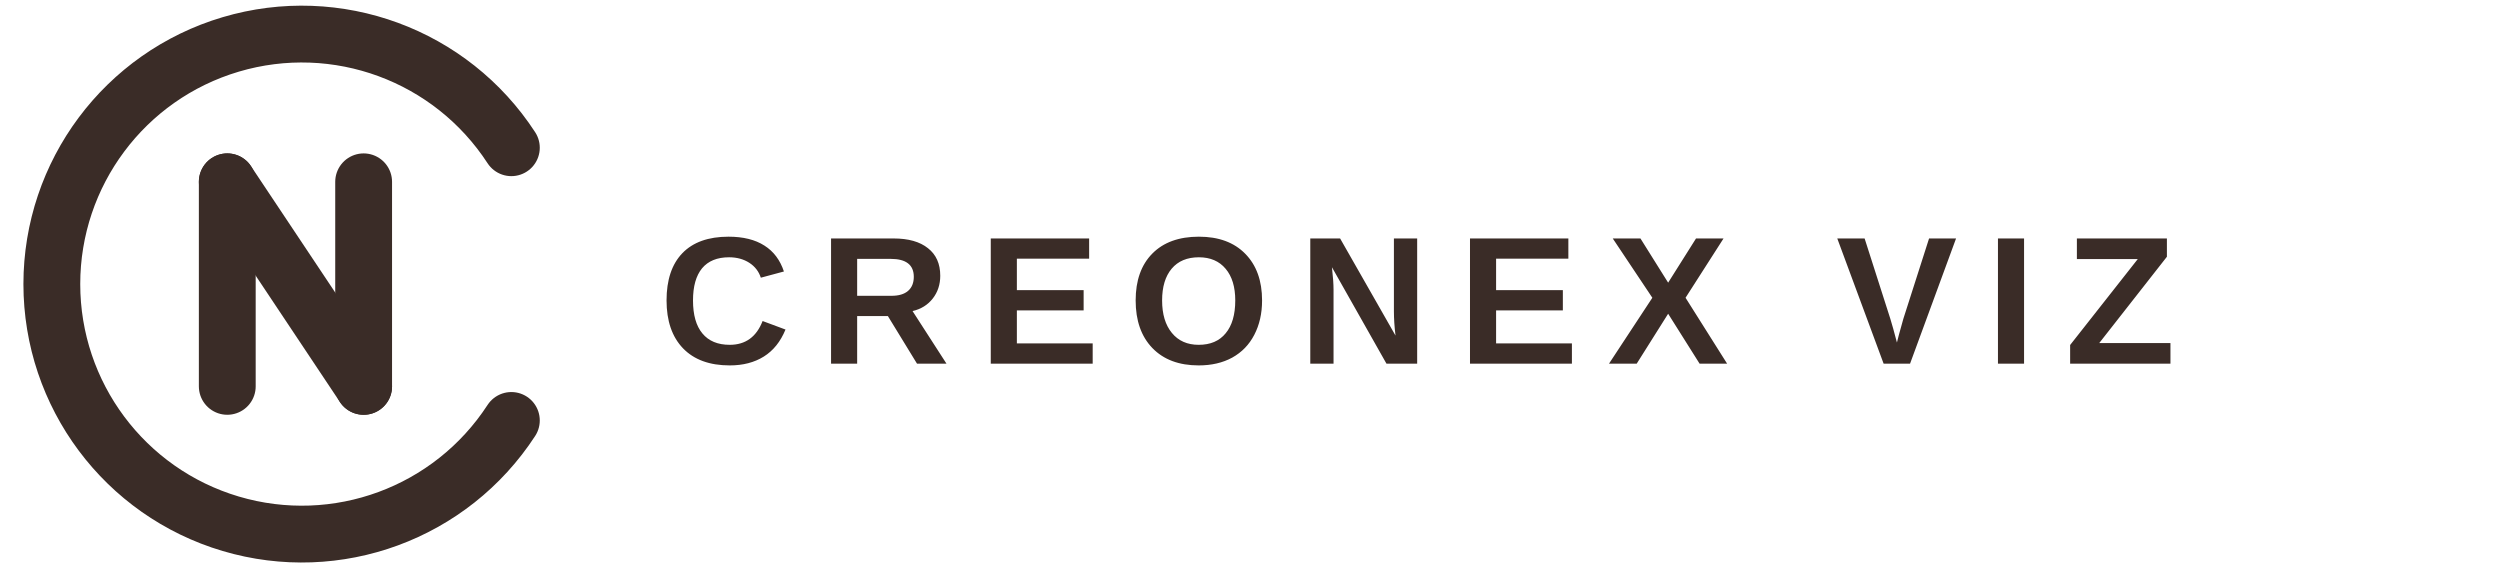
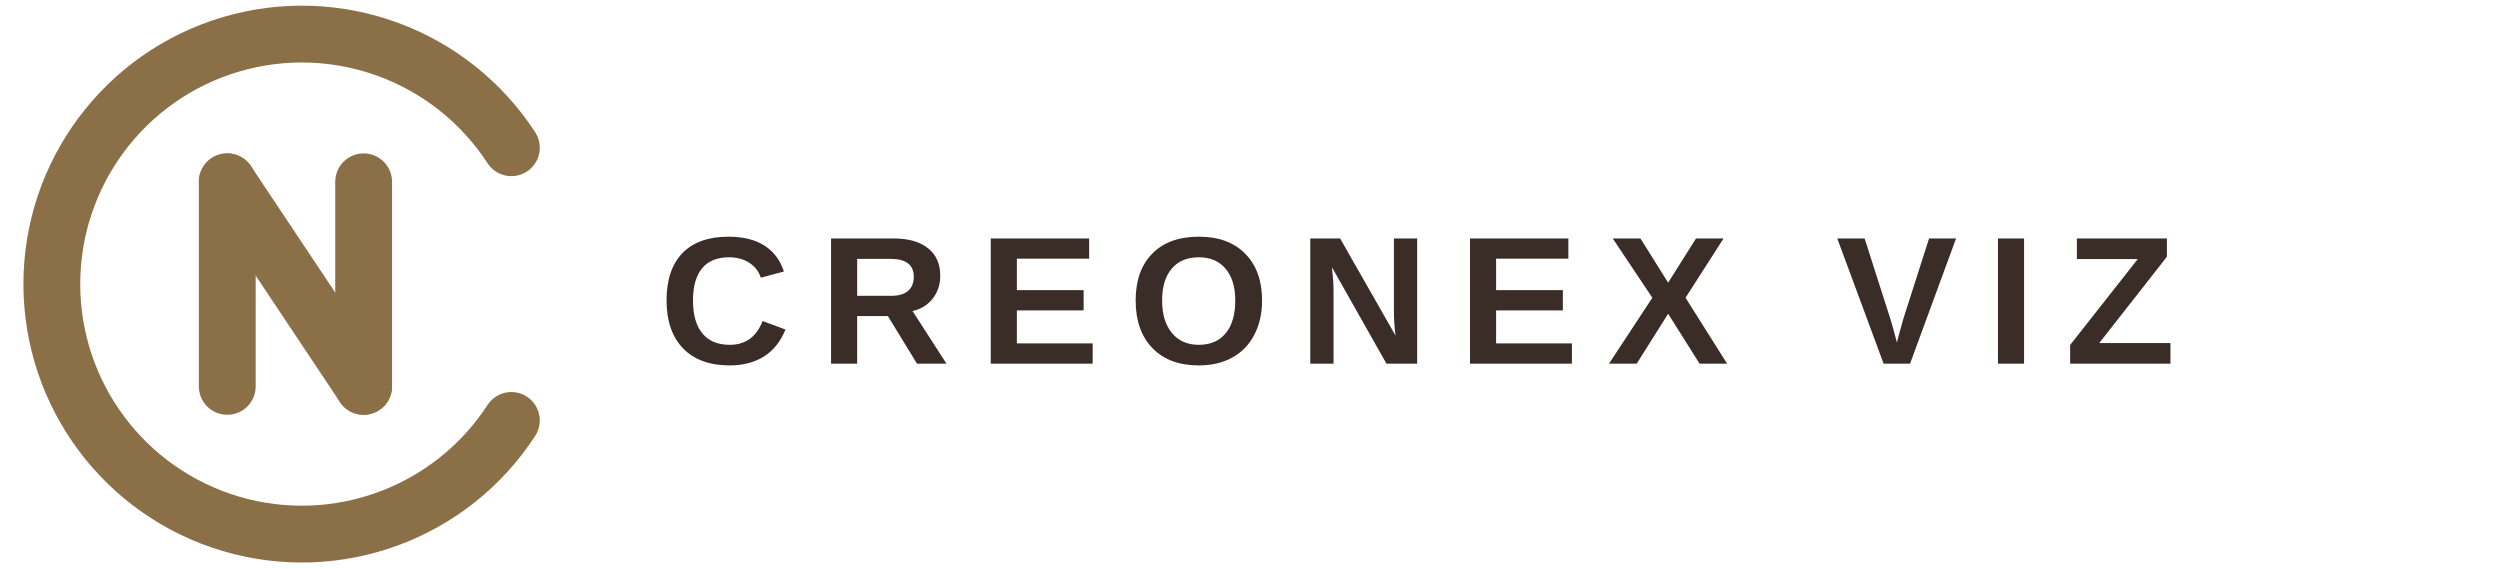
<svg xmlns="http://www.w3.org/2000/svg" width="220" height="50" viewBox="0 0 220 50" fill="none">
  <g transform="translate(5, 3)">
-     <path d="M 40 34 A 22 22 0 1 1 40 10" stroke="#3A2C27" stroke-width="5" fill="none" stroke-linecap="round" />
+     <path d="M 40 34 A 22 22 0 1 1 40 10" stroke="#8B6F47" stroke-width="5" fill="none" stroke-linecap="round" />
    <g transform="translate(15, 13)">
-       <line x1="0" y1="0" x2="0" y2="18" stroke="#3A2C27" stroke-width="5" stroke-linecap="round" />
-       <line x1="0" y1="0" x2="12" y2="18" stroke="#3A2C27" stroke-width="5" stroke-linecap="round" />
-       <line x1="12" y1="0" x2="12" y2="18" stroke="#3A2C27" stroke-width="5" stroke-linecap="round" />
+       <line x1="0" y1="0" x2="0" y2="18" stroke="#8B6F47" stroke-width="5" stroke-linecap="round" />
+       <line x1="0" y1="0" x2="12" y2="18" stroke="#8B6F47" stroke-width="5" stroke-linecap="round" />
+       <line x1="12" y1="0" x2="12" y2="18" stroke="#8B6F47" stroke-width="5" stroke-linecap="round" />
    </g>
  </g>
  <text x="58" y="32" font-family="Arial, Helvetica, sans-serif" font-size="16" font-weight="700" fill="#3A2C27" letter-spacing="2.5">CREONEX VIZ</text>
</svg>
